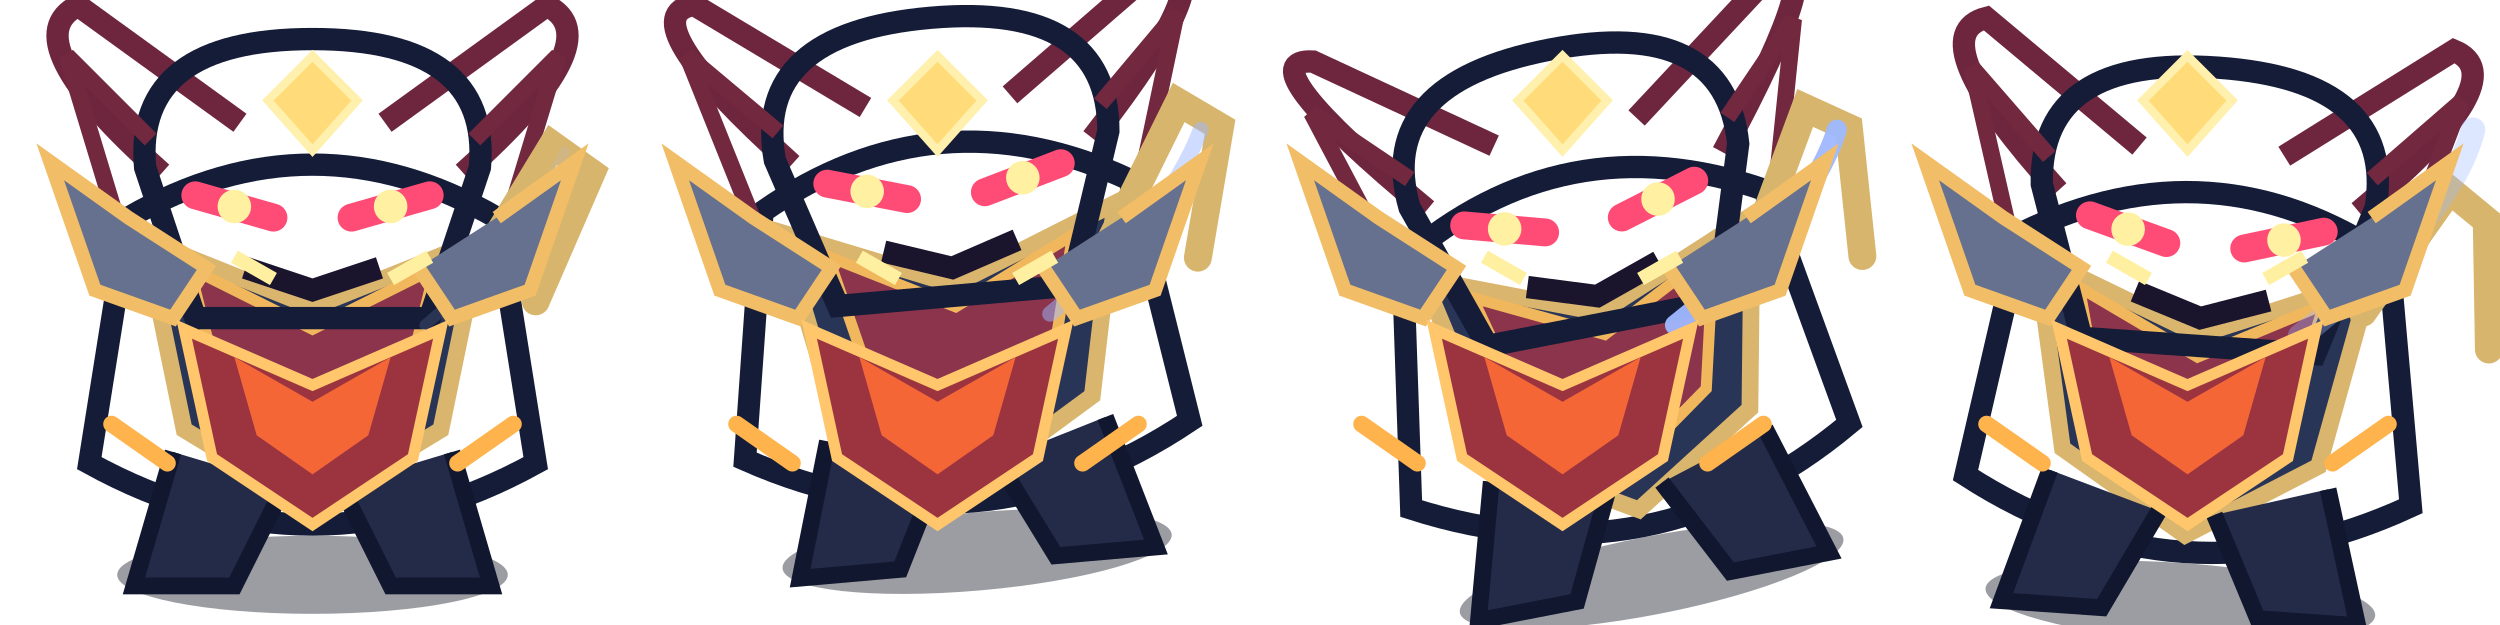
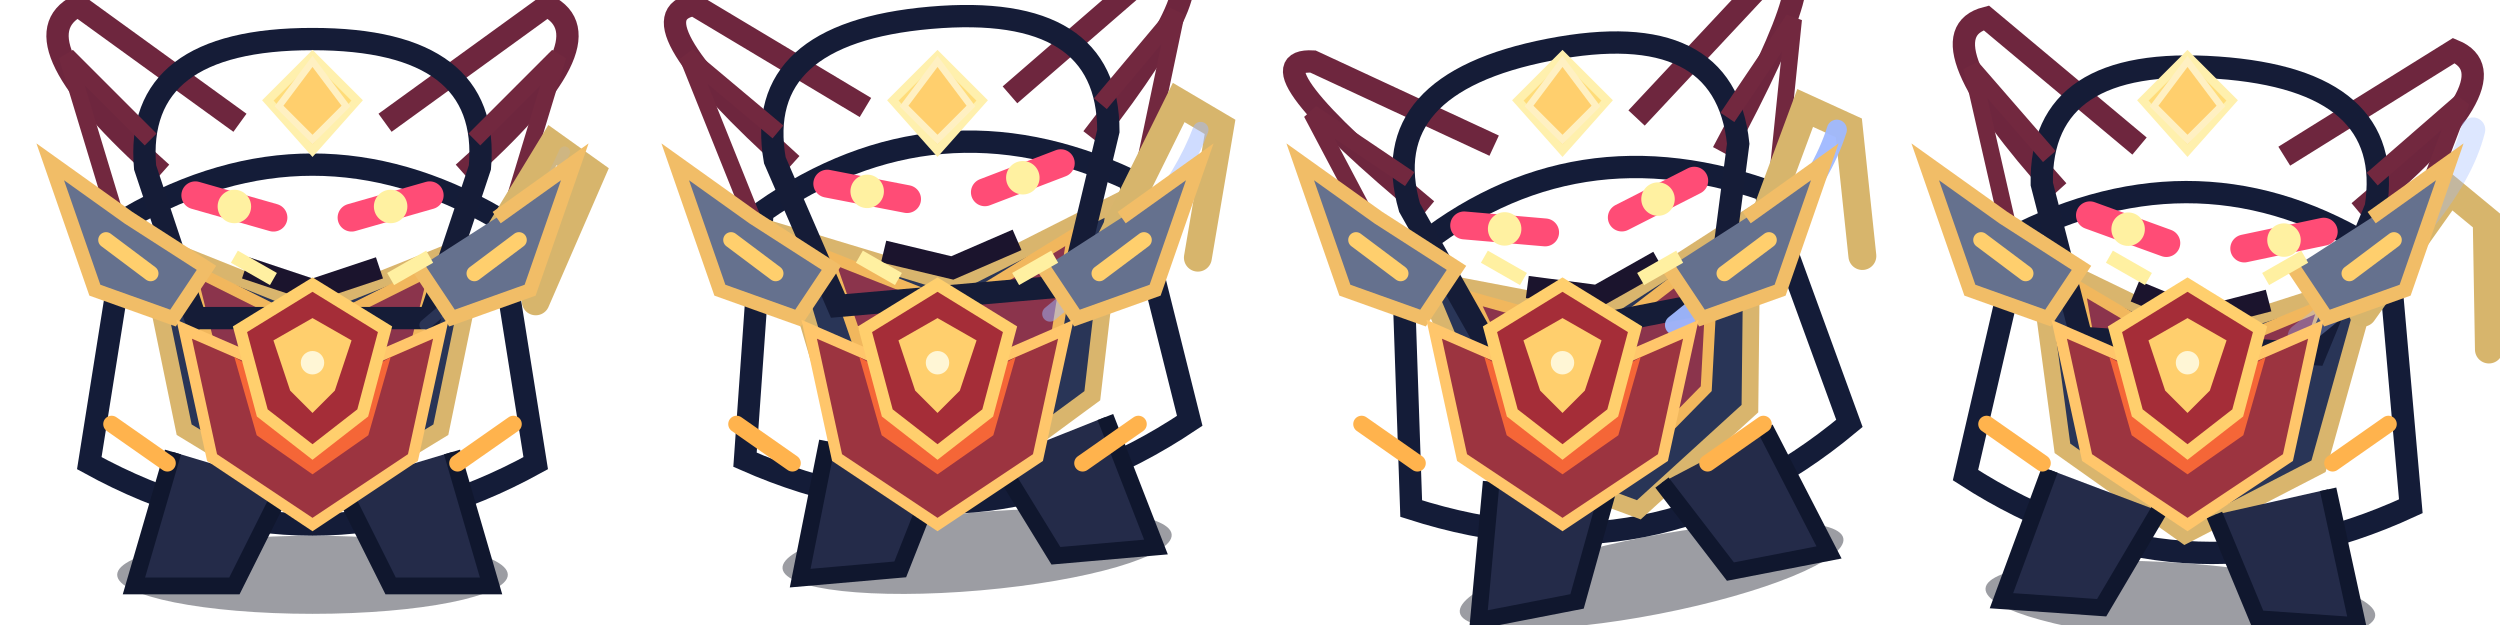
<svg xmlns="http://www.w3.org/2000/svg" viewBox="0 0 448 112">
  <g transform="translate(0,0)">
    <g transform="translate(0,0) rotate(0 56 56)">
      <ellipse cx="56" cy="103" rx="35" ry="7" fill="#080b18" opacity=".4" />
      <path d="M29 31Q2 7 14 1L43 22M83 31Q110 7 98 1L69 22" fill="url(#f)" stroke="#6e263e" stroke-width="4" />
      <path d="M23 39Q56 20 89 39L96 83Q56 105 16 83Z" fill="url(#s)" stroke="#141c38" stroke-width="4" />
      <path d="M26 43 56 55 86 43 79 77 56 91 33 77Z" fill="#293557" stroke="#d9b56d" stroke-width="3" />
      <path d="M34 48 56 59 78 48 72 72 56 83 40 72Z" fill="#8b344c" stroke="#f1b75d" stroke-width="2" />
      <path d="M26 30Q24 7 56 7Q88 7 86 30L77 57 35 57Z" fill="url(#s)" stroke="#151c37" stroke-width="4" />
      <path d="M27 25 12 10 22 43M85 25 100 10 90 43" fill="url(#f)" stroke="#72283f" stroke-width="3" />
      <path d="M35 35 49 39M77 35 63 39" stroke="#ff4c76" stroke-width="5" stroke-linecap="round" />
      <circle cx="42" cy="37" r="3" fill="#fff1a1" />
      <circle cx="70" cy="37" r="3" fill="#fff1a1" />
      <path d="M44 48 56 52 68 48" fill="none" stroke="#1b142d" stroke-width="4" />
      <path d="M31 81 24 105 42 105 51 87M61 87 70 105 88 105 81 81" fill="#242b49" stroke="#10172e" stroke-width="3" />
      <path d="M96 54 106 31 99 26 85 49" fill="none" stroke="#d7b56c" stroke-width="5" stroke-linecap="round" />
    </g>
    <path d="M76.16 58.24q18 -15 25 -31" fill="none" stroke="#9fb9ff" stroke-width="2" stroke-linecap="round" opacity="0.15" />
  </g>
  <g transform="translate(112,-2)">
    <g transform="translate(3,-2) rotate(-5 56 56)">
      <ellipse cx="56" cy="103" rx="35" ry="7" fill="#080b18" opacity=".4" />
      <path d="M29 31Q2 2 14 1L43 22M83 31Q110 2 98 1L69 22" fill="url(#f)" stroke="#6e263e" stroke-width="4" />
      <path d="M23 39Q56 20 89 39L96 83Q56 105 16 83Z" fill="url(#s)" stroke="#141c38" stroke-width="4" />
      <path d="M26 43 56 55 86 43 79 77 56 91 33 77Z" fill="#293557" stroke="#d9b56d" stroke-width="3" />
      <path d="M34 48 56 59 78 48 72 72 56 83 40 72Z" fill="#8b344c" stroke="#f1b75d" stroke-width="2" />
      <path d="M26 30Q24 7 56 7Q88 7 86 30L77 57 35 57Z" fill="url(#s)" stroke="#151c37" stroke-width="4" />
      <path d="M27 25 12 10 22 43M85 25 100 10 90 43" fill="url(#f)" stroke="#72283f" stroke-width="3" />
      <path d="M35 35 49 39M77 35 63 39" stroke="#ff4c76" stroke-width="5" stroke-linecap="round" />
      <circle cx="42" cy="37" r="3" fill="#fff1a1" />
      <circle cx="70" cy="37" r="3" fill="#fff1a1" />
      <path d="M44 48 56 52 68 48" fill="none" stroke="#1b142d" stroke-width="4" />
      <path d="M31 81 24 105 42 105 51 87M61 87 70 105 88 105 81 81" fill="#242b49" stroke="#10172e" stroke-width="3" />
      <path d="M100 54 106 31 99 26 85 49" fill="none" stroke="#d7b56c" stroke-width="5" stroke-linecap="round" />
    </g>
    <path d="M76.16 58.24q21 -17 27 -33" fill="none" stroke="#9fb9ff" stroke-width="2.8" stroke-linecap="round" opacity="0.5" />
  </g>
  <g transform="translate(224,0)">
    <g transform="translate(7,1) rotate(-11 56 56)">
      <ellipse cx="56" cy="103" rx="35" ry="7" fill="#080b18" opacity=".4" />
      <path d="M29 31Q2 -2 14 1L43 22M83 31Q110 -2 98 1L69 22" fill="url(#f)" stroke="#6e263e" stroke-width="4" />
      <path d="M23 39Q56 20 89 39L96 83Q56 105 16 83Z" fill="url(#s)" stroke="#141c38" stroke-width="4" />
      <path d="M26 43 56 55 86 43 79 77 56 91 33 77Z" fill="#293557" stroke="#d9b56d" stroke-width="3" />
      <path d="M34 48 56 59 78 48 72 72 56 83 40 72Z" fill="#8b344c" stroke="#f1b75d" stroke-width="2" />
      <path d="M26 30Q24 7 56 7Q88 7 86 30L77 57 35 57Z" fill="url(#s)" stroke="#151c37" stroke-width="4" />
      <path d="M27 25 12 10 22 43M85 25 100 10 90 43" fill="url(#f)" stroke="#72283f" stroke-width="3" />
      <path d="M35 35 49 39M77 35 63 39" stroke="#ff4c76" stroke-width="5" stroke-linecap="round" />
      <circle cx="42" cy="37" r="3" fill="#fff1a1" />
      <circle cx="70" cy="37" r="3" fill="#fff1a1" />
      <path d="M44 48 56 52 68 48" fill="none" stroke="#1b142d" stroke-width="4" />
      <path d="M31 81 24 105 42 105 51 87M61 87 70 105 88 105 81 81" fill="#242b49" stroke="#10172e" stroke-width="3" />
      <path d="M104 54 106 31 99 26 85 49" fill="none" stroke="#d7b56c" stroke-width="5" stroke-linecap="round" />
    </g>
    <path d="M76.16 58.24q24 -19 29 -35" fill="none" stroke="#9fb9ff" stroke-width="3.6" stroke-linecap="round" opacity="0.95" />
  </g>
  <g transform="translate(336,2)">
    <g transform="translate(2,3) rotate(4 56 56)">
      <ellipse cx="56" cy="103" rx="35" ry="7" fill="#080b18" opacity=".4" />
      <path d="M29 31Q2 5 14 1L43 22M83 31Q110 5 98 1L69 22" fill="url(#f)" stroke="#6e263e" stroke-width="4" />
      <path d="M23 39Q56 20 89 39L96 83Q56 105 16 83Z" fill="url(#s)" stroke="#141c38" stroke-width="4" />
      <path d="M26 43 56 55 86 43 79 77 56 91 33 77Z" fill="#293557" stroke="#d9b56d" stroke-width="3" />
      <path d="M34 48 56 59 78 48 72 72 56 83 40 72Z" fill="#8b344c" stroke="#f1b75d" stroke-width="2" />
      <path d="M26 30Q24 7 56 7Q88 7 86 30L77 57 35 57Z" fill="url(#s)" stroke="#151c37" stroke-width="4" />
      <path d="M27 25 12 10 22 43M85 25 100 10 90 43" fill="url(#f)" stroke="#72283f" stroke-width="3" />
      <path d="M35 35 49 39M77 35 63 39" stroke="#ff4c76" stroke-width="5" stroke-linecap="round" />
      <circle cx="42" cy="37" r="3" fill="#fff1a1" />
      <circle cx="70" cy="37" r="3" fill="#fff1a1" />
      <path d="M44 48 56 52 68 48" fill="none" stroke="#1b142d" stroke-width="4" />
      <path d="M31 81 24 105 42 105 51 87M61 87 70 105 88 105 81 81" fill="#242b49" stroke="#10172e" stroke-width="3" />
      <path d="M108 54 106 31 99 26 85 49" fill="none" stroke="#d7b56c" stroke-width="5" stroke-linecap="round" />
    </g>
    <path d="M76.16 58.24q27 -21 31 -37" fill="none" stroke="#9fb9ff" stroke-width="4.4" stroke-linecap="round" opacity="0.35" />
  </g>
  <g transform="translate(0,0)">
    <path d="M23 39 9 29 17 52 31 57 37 48ZM89 39 103 29 95 52 81 57 75 48" fill="#65718e" stroke="#f1bd67" stroke-width="2.5" />
    <path d="M33 59 56 69 79 59 74 82 56 94 38 82Z" fill="#9c3440" stroke="#ffc66b" stroke-width="2" />
    <path d="M42 64 56 72 70 64 66 78 56 85 46 78Z" fill="#ff6b36" opacity=".9" />
    <path d="M48 18 56 10 64 18 56 27Z" fill="#ffdc79" stroke="#fff0ad" stroke-width="1.5" />
    <path d="M20 76 30 83M92 76 82 83" stroke="#ffb34d" stroke-width="3" stroke-linecap="round" />
    <path d="M42 46 49 50M70 50 77 46" stroke="#fff0a1" stroke-width="2.5" />
  </g>
  <g transform="translate(112,0)">
    <path d="M23 39 9 29 17 52 31 57 37 48ZM89 39 103 29 95 52 81 57 75 48" fill="#65718e" stroke="#f1bd67" stroke-width="2.5" />
    <path d="M33 59 56 69 79 59 74 82 56 94 38 82Z" fill="#9c3440" stroke="#ffc66b" stroke-width="2" />
    <path d="M42 64 56 72 70 64 66 78 56 85 46 78Z" fill="#ff6b36" opacity=".9" />
    <path d="M48 18 56 10 64 18 56 27Z" fill="#ffdc79" stroke="#fff0ad" stroke-width="1.5" />
    <path d="M20 76 30 83M92 76 82 83" stroke="#ffb34d" stroke-width="3" stroke-linecap="round" />
    <path d="M42 46 49 50M70 50 77 46" stroke="#fff0a1" stroke-width="2.5" />
  </g>
  <g transform="translate(224,0)">
    <path d="M23 39 9 29 17 52 31 57 37 48ZM89 39 103 29 95 52 81 57 75 48" fill="#65718e" stroke="#f1bd67" stroke-width="2.5" />
    <path d="M33 59 56 69 79 59 74 82 56 94 38 82Z" fill="#9c3440" stroke="#ffc66b" stroke-width="2" />
    <path d="M42 64 56 72 70 64 66 78 56 85 46 78Z" fill="#ff6b36" opacity=".9" />
    <path d="M48 18 56 10 64 18 56 27Z" fill="#ffdc79" stroke="#fff0ad" stroke-width="1.5" />
    <path d="M20 76 30 83M92 76 82 83" stroke="#ffb34d" stroke-width="3" stroke-linecap="round" />
    <path d="M42 46 49 50M70 50 77 46" stroke="#fff0a1" stroke-width="2.5" />
  </g>
  <g transform="translate(336,0)">
    <path d="M23 39 9 29 17 52 31 57 37 48ZM89 39 103 29 95 52 81 57 75 48" fill="#65718e" stroke="#f1bd67" stroke-width="2.5" />
    <path d="M33 59 56 69 79 59 74 82 56 94 38 82Z" fill="#9c3440" stroke="#ffc66b" stroke-width="2" />
    <path d="M42 64 56 72 70 64 66 78 56 85 46 78Z" fill="#ff6b36" opacity=".9" />
    <path d="M48 18 56 10 64 18 56 27Z" fill="#ffdc79" stroke="#fff0ad" stroke-width="1.5" />
    <path d="M20 76 30 83M92 76 82 83" stroke="#ffb34d" stroke-width="3" stroke-linecap="round" />
    <path d="M42 46 49 50M70 50 77 46" stroke="#fff0a1" stroke-width="2.5" />
  </g>
+   <g transform="translate(0,0)" opacity="1">
+     <path d="M43 59 56 51 69 59 65 74 56 81 47 74Z" fill="#a52d38" stroke="#ffcf6d" stroke-width="2.2" />
+     <path d="M49 61 56 57 63 61 60 70 56 74 52 70Z" fill="#ffcf6d" />
+     <path d="M50 19 56 11 62 19 56 25Z" fill="#ffcf6d" stroke="#fff0c2" stroke-width="1.2" />
+     <path d="M27 49 19 43M85 49 93 43" stroke="#ffcf6d" stroke-width="2.8" stroke-linecap="round" />
+     <circle cx="56" cy="65" r="2.1" fill="#fff6d5" />
+   </g>
+   <g transform="translate(112,0)" opacity="1">
+     <path d="M43 59 56 51 69 59 65 74 56 81 47 74Z" fill="#a52d38" stroke="#ffcf6d" stroke-width="2.2" />
+     <path d="M49 61 56 57 63 61 60 70 56 74 52 70Z" fill="#ffcf6d" />
+     <path d="M50 19 56 11 62 19 56 25Z" fill="#ffcf6d" stroke="#fff0c2" stroke-width="1.2" />
+     <path d="M27 49 19 43M85 49 93 43" stroke="#ffcf6d" stroke-width="2.8" stroke-linecap="round" />
+     <circle cx="56" cy="65" r="2.1" fill="#fff6d5" />
+   </g>
+   <g transform="translate(224,0)" opacity="1">
+     <path d="M43 59 56 51 69 59 65 74 56 81 47 74Z" fill="#a52d38" stroke="#ffcf6d" stroke-width="2.2" />
+     <path d="M49 61 56 57 63 61 60 70 56 74 52 70Z" fill="#ffcf6d" />
+     <path d="M50 19 56 11 62 19 56 25Z" fill="#ffcf6d" stroke="#fff0c2" stroke-width="1.2" />
+     <path d="M27 49 19 43M85 49 93 43" stroke="#ffcf6d" stroke-width="2.8" stroke-linecap="round" />
+     <circle cx="56" cy="65" r="2.1" fill="#fff6d5" />
+   </g>
+   <g transform="translate(336,0)" opacity="1">
+     <path d="M43 59 56 51 69 59 65 74 56 81 47 74Z" fill="#a52d38" stroke="#ffcf6d" stroke-width="2.2" />
+     <path d="M49 61 56 57 63 61 60 70 56 74 52 70Z" fill="#ffcf6d" />
+     <path d="M50 19 56 11 62 19 56 25Z" fill="#ffcf6d" stroke="#fff0c2" stroke-width="1.2" />
+     <path d="M27 49 19 43M85 49 93 43" stroke="#ffcf6d" stroke-width="2.8" stroke-linecap="round" />
+     <circle cx="56" cy="65" r="2.1" fill="#fff6d5" />
+   </g>
</svg>
